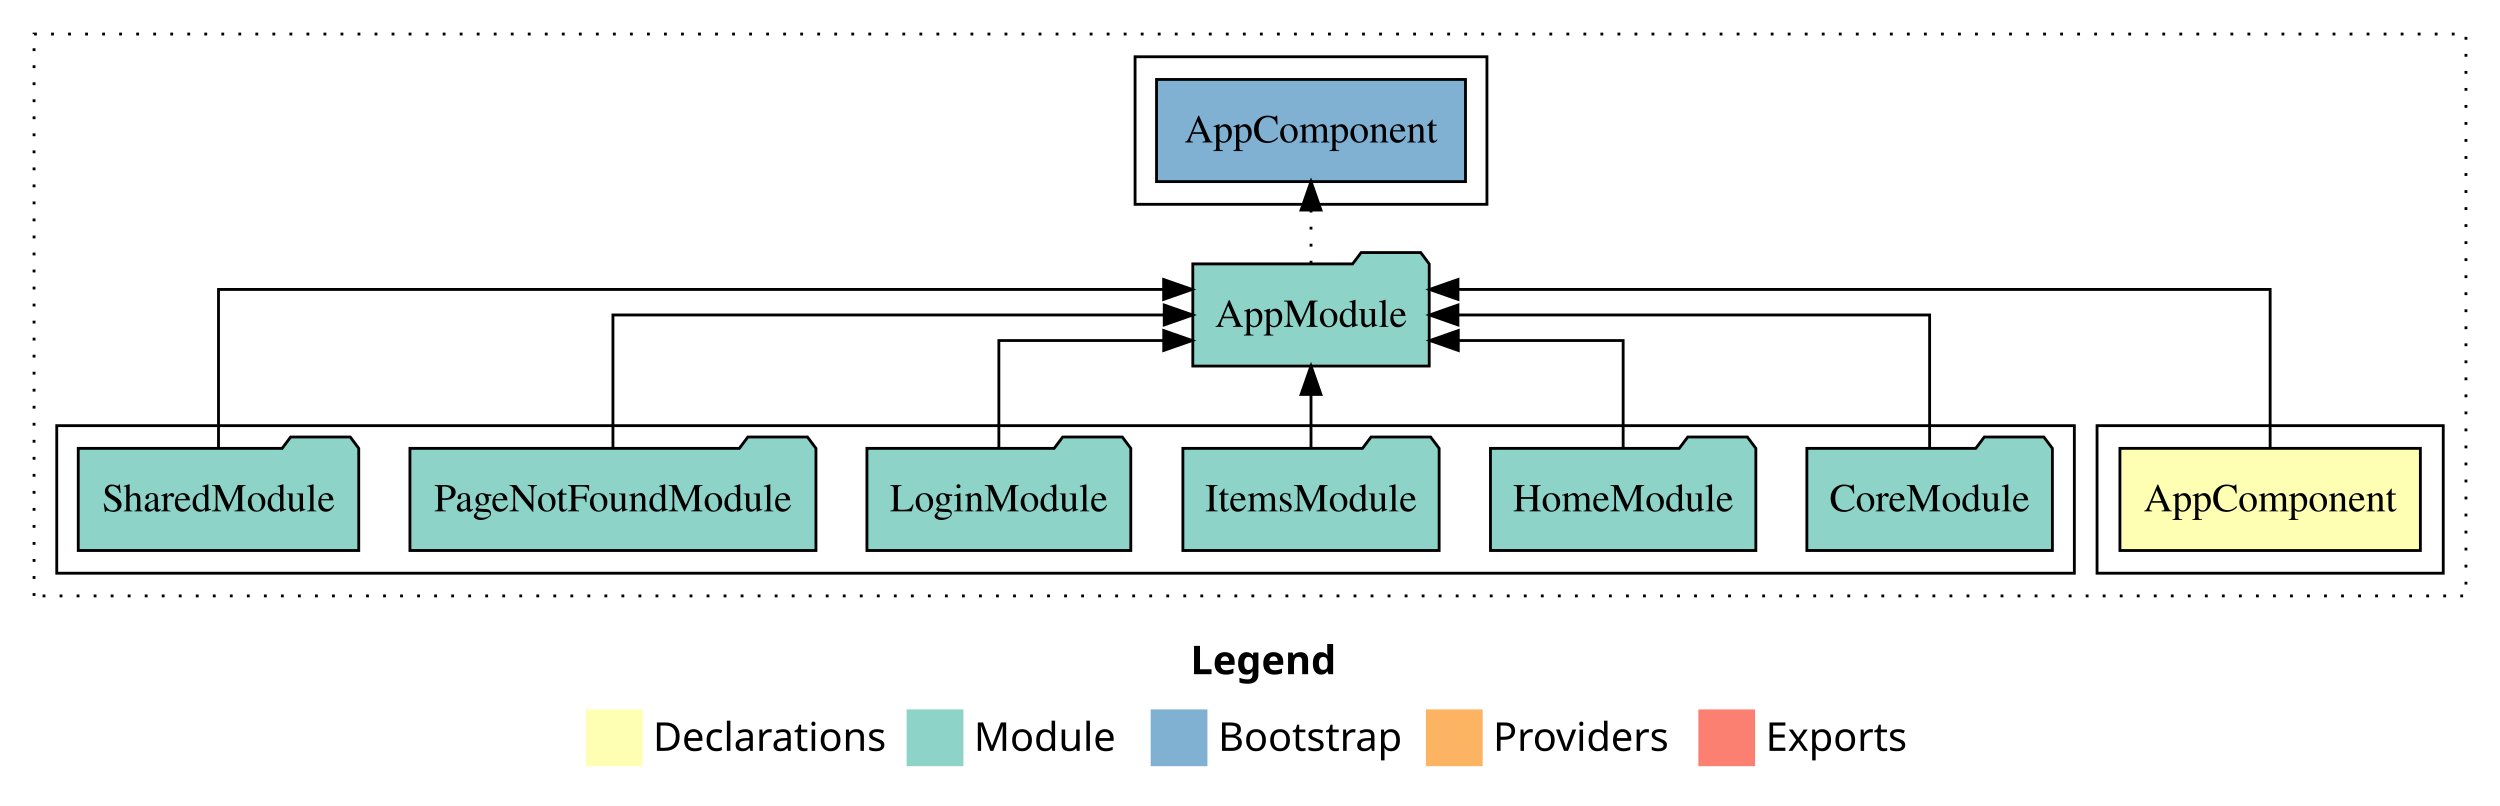
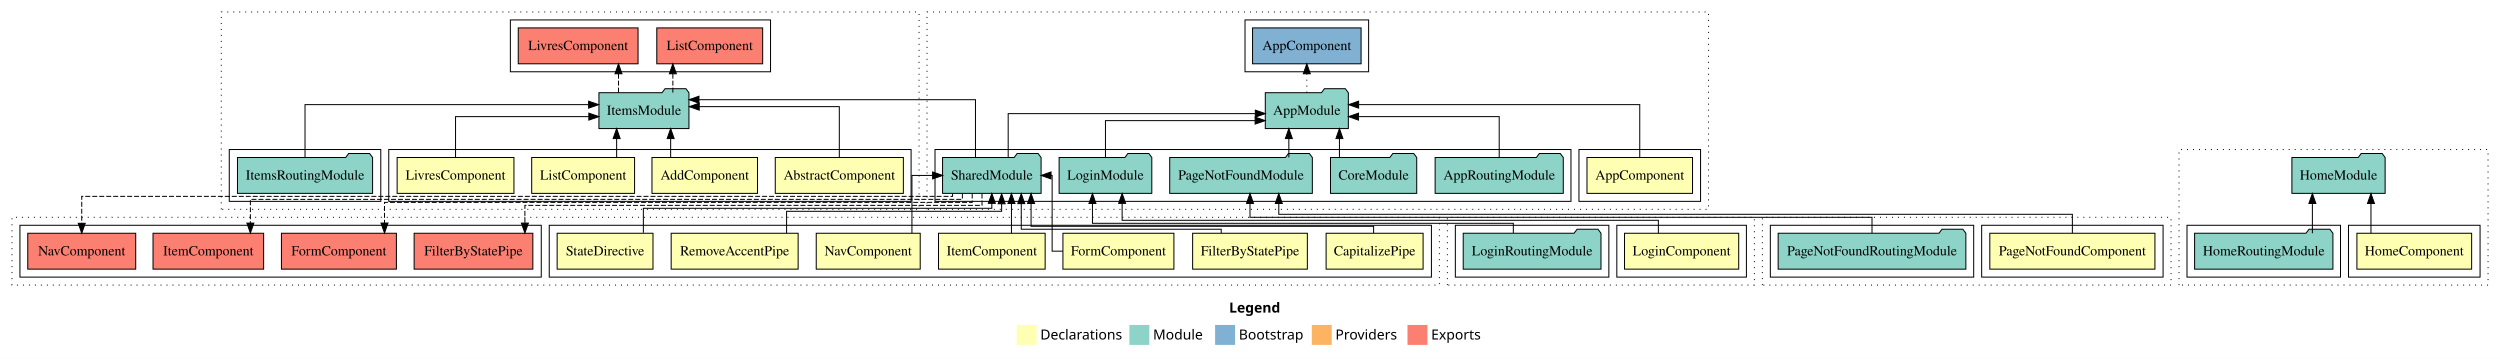
- <svg xmlns="http://www.w3.org/2000/svg" width="881pt" height="284pt" viewBox="0.00 0.00 881.00 284.00">
-   <g id="graph0" class="graph" transform="scale(1 1) rotate(0) translate(4 280)">
-     <polygon fill="#ffffff" stroke="transparent" points="-4,4 -4,-280 877,-280 877,4 -4,4" />
-     <text text-anchor="start" x="415.509" y="-42.4" font-family="sans-serif" font-weight="bold" font-size="14.00" fill="#000000">Legend</text>
-     <polygon fill="#ffffb3" stroke="transparent" points="202.5,-10 202.5,-30 222.5,-30 222.5,-10 202.5,-10" />
-     <text text-anchor="start" x="226.129" y="-15.4" font-family="sans-serif" font-size="14.00" fill="#000000">  Declarations</text>
-     <polygon fill="#8dd3c7" stroke="transparent" points="315.5,-10 315.5,-30 335.5,-30 335.5,-10 315.5,-10" />
-     <text text-anchor="start" x="339.225" y="-15.4" font-family="sans-serif" font-size="14.00" fill="#000000">  Module</text>
-     <polygon fill="#80b1d3" stroke="transparent" points="401.5,-10 401.5,-30 421.5,-30 421.5,-10 401.5,-10" />
-     <text text-anchor="start" x="425.281" y="-15.4" font-family="sans-serif" font-size="14.00" fill="#000000">  Bootstrap</text>
-     <polygon fill="#fdb462" stroke="transparent" points="498.5,-10 498.5,-30 518.5,-30 518.5,-10 498.5,-10" />
-     <text text-anchor="start" x="522.173" y="-15.4" font-family="sans-serif" font-size="14.00" fill="#000000">  Providers</text>
-     <polygon fill="#fb8072" stroke="transparent" points="594.5,-10 594.5,-30 614.5,-30 614.5,-10 594.5,-10" />
-     <text text-anchor="start" x="618.226" y="-15.4" font-family="sans-serif" font-size="14.00" fill="#000000">  Exports</text>
+ <svg xmlns="http://www.w3.org/2000/svg" width="2508pt" height="360pt" viewBox="0.00 0.00 2508.00 360.00">
+   <g id="graph0" class="graph" transform="scale(1 1) rotate(0) translate(4 356)">
+     <polygon fill="#ffffff" stroke="transparent" points="-4,4 -4,-356 2504,-356 2504,4 -4,4" />
+     <text text-anchor="start" x="1229.009" y="-42.4" font-family="sans-serif" font-weight="bold" font-size="14.00" fill="#000000">Legend</text>
+     <polygon fill="#ffffb3" stroke="transparent" points="1016,-10 1016,-30 1036,-30 1036,-10 1016,-10" />
+     <text text-anchor="start" x="1039.629" y="-15.4" font-family="sans-serif" font-size="14.00" fill="#000000">  Declarations</text>
+     <polygon fill="#8dd3c7" stroke="transparent" points="1129,-10 1129,-30 1149,-30 1149,-10 1129,-10" />
+     <text text-anchor="start" x="1152.725" y="-15.4" font-family="sans-serif" font-size="14.00" fill="#000000">  Module</text>
+     <polygon fill="#80b1d3" stroke="transparent" points="1215,-10 1215,-30 1235,-30 1235,-10 1215,-10" />
+     <text text-anchor="start" x="1238.781" y="-15.4" font-family="sans-serif" font-size="14.00" fill="#000000">  Bootstrap</text>
+     <polygon fill="#fdb462" stroke="transparent" points="1312,-10 1312,-30 1332,-30 1332,-10 1312,-10" />
+     <text text-anchor="start" x="1335.673" y="-15.4" font-family="sans-serif" font-size="14.00" fill="#000000">  Providers</text>
+     <polygon fill="#fb8072" stroke="transparent" points="1408,-10 1408,-30 1428,-30 1428,-10 1408,-10" />
+     <text text-anchor="start" x="1431.726" y="-15.4" font-family="sans-serif" font-size="14.00" fill="#000000">  Exports</text>
    <g id="clust1" class="cluster">
-       <polygon fill="none" stroke="#000000" stroke-dasharray="1,5" points="8,-70 8,-268 865,-268 865,-70 8,-70" />
+       <polygon fill="none" stroke="#000000" stroke-dasharray="1,5" points="926,-146 926,-344 1710,-344 1710,-146 926,-146" />
    </g>
    <g id="clust2" class="cluster">
-       <polygon fill="none" stroke="#000000" points="735,-78 735,-130 857,-130 857,-78 735,-78" />
+       <polygon fill="none" stroke="#000000" points="1580,-154 1580,-206 1702,-206 1702,-154 1580,-154" />
    </g>
    <g id="clust4" class="cluster">
-       <polygon fill="none" stroke="#000000" points="16,-78 16,-130 727,-130 727,-78 16,-78" />
+       <polygon fill="none" stroke="#000000" points="934,-154 934,-206 1572,-206 1572,-154 934,-154" />
    </g>
    <g id="clust6" class="cluster">
-       <polygon fill="none" stroke="#000000" points="396,-208 396,-260 520,-260 520,-208 396,-208" />
+       <polygon fill="none" stroke="#000000" points="1245,-284 1245,-336 1369,-336 1369,-284 1245,-284" />
+     </g>
+     <g id="clust20" class="cluster">
+       <polygon fill="none" stroke="#000000" stroke-dasharray="1,5" points="2182,-70 2182,-206 2492,-206 2492,-70 2182,-70" />
+     </g>
+     <g id="clust21" class="cluster">
+       <polygon fill="none" stroke="#000000" points="2352,-78 2352,-130 2484,-130 2484,-78 2352,-78" />
+     </g>
+     <g id="clust23" class="cluster">
+       <polygon fill="none" stroke="#000000" points="2190,-78 2190,-130 2344,-130 2344,-78 2190,-78" />
+     </g>
+     <g id="clust33" class="cluster">
+       <polygon fill="none" stroke="#000000" stroke-dasharray="1,5" points="218,-146 218,-344 918,-344 918,-146 218,-146" />
+     </g>
+     <g id="clust34" class="cluster">
+       <polygon fill="none" stroke="#000000" points="386,-154 386,-206 910,-206 910,-154 386,-154" />
+     </g>
+     <g id="clust39" class="cluster">
+       <polygon fill="none" stroke="#000000" points="226,-154 226,-206 378,-206 378,-154 226,-154" />
+     </g>
+     <g id="clust40" class="cluster">
+       <polygon fill="none" stroke="#000000" points="508,-284 508,-336 769,-336 769,-284 508,-284" />
+     </g>
+     <g id="clust49" class="cluster">
+       <polygon fill="none" stroke="#000000" stroke-dasharray="1,5" points="1448,-70 1448,-138 1756,-138 1756,-70 1448,-70" />
+     </g>
+     <g id="clust50" class="cluster">
+       <polygon fill="none" stroke="#000000" points="1618,-78 1618,-130 1748,-130 1748,-78 1618,-78" />
+     </g>
+     <g id="clust52" class="cluster">
+       <polygon fill="none" stroke="#000000" points="1456,-78 1456,-130 1610,-130 1610,-78 1456,-78" />
+     </g>
+     <g id="clust62" class="cluster">
+       <polygon fill="none" stroke="#000000" stroke-dasharray="1,5" points="1764,-70 1764,-138 2174,-138 2174,-70 1764,-70" />
+     </g>
+     <g id="clust63" class="cluster">
+       <polygon fill="none" stroke="#000000" points="1984,-78 1984,-130 2166,-130 2166,-78 1984,-78" />
+     </g>
+     <g id="clust65" class="cluster">
+       <polygon fill="none" stroke="#000000" points="1772,-78 1772,-130 1976,-130 1976,-78 1772,-78" />
+     </g>
+     <g id="clust75" class="cluster">
+       <polygon fill="none" stroke="#000000" stroke-dasharray="1,5" points="8,-70 8,-138 1440,-138 1440,-70 8,-70" />
+     </g>
+     <g id="clust76" class="cluster">
+       <polygon fill="none" stroke="#000000" points="547,-78 547,-130 1432,-130 1432,-78 547,-78" />
+     </g>
+     <g id="clust85" class="cluster">
+       <polygon fill="none" stroke="#000000" points="16,-78 16,-130 539,-130 539,-78 16,-78" />
    </g>
    <g id="node1" class="node">
-       <polygon fill="#ffffb3" stroke="#000000" points="848.94,-122 743.06,-122 743.06,-86 848.94,-86 848.94,-122" />
-       <text text-anchor="middle" x="796" y="-99.8" font-family="Times,serif" font-size="14.00" fill="#000000">AppComponent</text>
+       <polygon fill="#ffffb3" stroke="#000000" points="1693.94,-198 1588.06,-198 1588.06,-162 1693.94,-162 1693.94,-198" />
+       <text text-anchor="middle" x="1641" y="-175.8" font-family="Times,serif" font-size="14.00" fill="#000000">AppComponent</text>
    </g>
    <g id="node2" class="node">
-       <polygon fill="#8dd3c7" stroke="#000000" points="499.657,-187 496.657,-191 475.657,-191 472.657,-187 416.343,-187 416.343,-151 499.657,-151 499.657,-187" />
-       <text text-anchor="middle" x="458" y="-164.8" font-family="Times,serif" font-size="14.00" fill="#000000">AppModule</text>
+       <polygon fill="#8dd3c7" stroke="#000000" points="1348.657,-263 1345.657,-267 1324.657,-267 1321.657,-263 1265.343,-263 1265.343,-227 1348.657,-227 1348.657,-263" />
+       <text text-anchor="middle" x="1307" y="-240.8" font-family="Times,serif" font-size="14.00" fill="#000000">AppModule</text>
    </g>
    <g id="edge1" class="edge">
-       <path fill="none" stroke="#000000" d="M796,-122.292C796,-144.206 796,-178 796,-178 796,-178 509.784,-178 509.784,-178" />
-       <polygon fill="#000000" stroke="#000000" points="509.784,-174.5 499.784,-178 509.784,-181.5 509.784,-174.5" />
+       <path fill="none" stroke="#000000" d="M1641,-198.284C1641,-219.321 1641,-251 1641,-251 1641,-251 1358.963,-251 1358.963,-251" />
+       <polygon fill="#000000" stroke="#000000" points="1358.963,-247.5 1348.963,-251 1358.963,-254.5 1358.963,-247.5" />
+     </g>
+     <g id="node8" class="node">
+       <polygon fill="#80b1d3" stroke="#000000" points="1361.439,-328 1252.561,-328 1252.561,-292 1361.439,-292 1361.439,-328" />
+       <text text-anchor="middle" x="1307" y="-305.8" font-family="Times,serif" font-size="14.00" fill="#000000">AppComponent </text>
+     </g>
+     <g id="edge7" class="edge">
+       <path fill="none" stroke="#000000" stroke-dasharray="1,5" d="M1307,-263.106C1307,-263.106 1307,-281.991 1307,-281.991" />
+       <polygon fill="#000000" stroke="#000000" points="1303.5,-281.991 1307,-291.991 1310.5,-281.991 1303.5,-281.991" />
+     </g>
+     <g id="node3" class="node">
+       <polygon fill="#8dd3c7" stroke="#000000" points="1564.274,-198 1561.274,-202 1540.274,-202 1537.274,-198 1435.726,-198 1435.726,-162 1564.274,-162 1564.274,-198" />
+       <text text-anchor="middle" x="1500" y="-175.8" font-family="Times,serif" font-size="14.00" fill="#000000">AppRoutingModule</text>
+     </g>
+     <g id="edge2" class="edge">
+       <path fill="none" stroke="#000000" d="M1500,-198.023C1500,-215.373 1500,-239 1500,-239 1500,-239 1358.878,-239 1358.878,-239" />
+       <polygon fill="#000000" stroke="#000000" points="1358.878,-235.5 1348.878,-239 1358.878,-242.5 1358.878,-235.5" />
+     </g>
+     <g id="node4" class="node">
+       <polygon fill="#8dd3c7" stroke="#000000" points="1417.262,-198 1414.262,-202 1393.262,-202 1390.262,-198 1330.738,-198 1330.738,-162 1417.262,-162 1417.262,-198" />
+       <text text-anchor="middle" x="1374" y="-175.8" font-family="Times,serif" font-size="14.00" fill="#000000">CoreModule</text>
+     </g>
+     <g id="edge3" class="edge">
+       <path fill="none" stroke="#000000" d="M1339.724,-198.106C1339.724,-198.106 1339.724,-216.991 1339.724,-216.991" />
+       <polygon fill="#000000" stroke="#000000" points="1336.224,-216.991 1339.724,-226.991 1343.224,-216.991 1336.224,-216.991" />
+     </g>
+     <g id="node5" class="node">
+       <polygon fill="#8dd3c7" stroke="#000000" points="1151.493,-198 1148.493,-202 1127.493,-202 1124.493,-198 1058.507,-198 1058.507,-162 1151.493,-162 1151.493,-198" />
+       <text text-anchor="middle" x="1105" y="-175.8" font-family="Times,serif" font-size="14.00" fill="#000000">LoginModule</text>
+     </g>
+     <g id="edge4" class="edge">
+       <path fill="none" stroke="#000000" d="M1105,-198.009C1105,-214.049 1105,-235 1105,-235 1105,-235 1255.146,-235 1255.146,-235" />
+       <polygon fill="#000000" stroke="#000000" points="1255.146,-238.5 1265.146,-235 1255.145,-231.5 1255.146,-238.5" />
+     </g>
+     <g id="node6" class="node">
+       <polygon fill="#8dd3c7" stroke="#000000" points="1312.542,-198 1309.542,-202 1288.542,-202 1285.542,-198 1169.458,-198 1169.458,-162 1312.542,-162 1312.542,-198" />
+       <text text-anchor="middle" x="1241" y="-175.8" font-family="Times,serif" font-size="14.00" fill="#000000">PageNotFoundModule</text>
+     </g>
+     <g id="edge5" class="edge">
+       <path fill="none" stroke="#000000" d="M1288.971,-198.106C1288.971,-198.106 1288.971,-216.991 1288.971,-216.991" />
+       <polygon fill="#000000" stroke="#000000" points="1285.471,-216.991 1288.971,-226.991 1292.471,-216.991 1285.471,-216.991" />
+     </g>
+     <g id="node7" class="node">
+       <polygon fill="#8dd3c7" stroke="#000000" points="1040.423,-198 1037.423,-202 1016.423,-202 1013.423,-198 941.577,-198 941.577,-162 1040.423,-162 1040.423,-198" />
+       <text text-anchor="middle" x="991" y="-175.8" font-family="Times,serif" font-size="14.00" fill="#000000">SharedModule</text>
+     </g>
+     <g id="edge6" class="edge">
+       <path fill="none" stroke="#000000" d="M1007.404,-198.267C1007.404,-216.555 1007.404,-242 1007.404,-242 1007.404,-242 1255.342,-242 1255.342,-242" />
+       <polygon fill="#000000" stroke="#000000" points="1255.342,-245.5 1265.342,-242 1255.342,-238.5 1255.342,-245.5" />
+     </g>
+     <g id="node16" class="node">
+       <polygon fill="#8dd3c7" stroke="#000000" points="687.152,-263 684.152,-267 663.152,-267 660.152,-263 596.848,-263 596.848,-227 687.152,-227 687.152,-263" />
+       <text text-anchor="middle" x="642" y="-240.8" font-family="Times,serif" font-size="14.00" fill="#000000">ItemsModule</text>
+     </g>
+     <g id="edge15" class="edge">
+       <path fill="none" stroke="#000000" d="M974.596,-198.011C974.596,-220.485 974.596,-256 974.596,-256 974.596,-256 697.202,-256 697.202,-256" />
+       <polygon fill="#000000" stroke="#000000" points="697.202,-252.5 687.202,-256 697.202,-259.5 697.202,-252.5" />
+     </g>
+     <g id="node31" class="node">
+       <polygon fill="#fb8072" stroke="#000000" points="530.547,-122 411.453,-122 411.453,-86 530.547,-86 530.547,-122" />
+       <text text-anchor="middle" x="471" y="-99.8" font-family="Times,serif" font-size="14.00" fill="#000000">FilterByStatePipe </text>
+     </g>
+     <g id="edge29" class="edge">
+       <path fill="none" stroke="#000000" stroke-dasharray="5,2" d="M981.158,-161.857C981.158,-155.539 981.158,-150 981.158,-150 981.158,-150 522.573,-150 522.573,-150 522.573,-150 522.573,-132.18 522.573,-132.18" />
+       <polygon fill="#000000" stroke="#000000" points="526.073,-132.18 522.573,-122.18 519.073,-132.18 526.073,-132.18" />
+     </g>
+     <g id="node32" class="node">
+       <polygon fill="#fb8072" stroke="#000000" points="393.666,-122 278.334,-122 278.334,-86 393.666,-86 393.666,-122" />
+       <text text-anchor="middle" x="336" y="-99.8" font-family="Times,serif" font-size="14.00" fill="#000000">FormComponent </text>
+     </g>
+     <g id="edge30" class="edge">
+       <path fill="none" stroke="#000000" stroke-dasharray="5,2" d="M971.316,-161.841C971.316,-156.957 971.316,-153 971.316,-153 971.316,-153 381.734,-153 381.734,-153 381.734,-153 381.734,-132.246 381.734,-132.246" />
+       <polygon fill="#000000" stroke="#000000" points="385.234,-132.246 381.734,-122.246 378.234,-132.246 385.234,-132.246" />
+     </g>
+     <g id="node33" class="node">
+       <polygon fill="#fb8072" stroke="#000000" points="260.49,-122 149.51,-122 149.51,-86 260.49,-86 260.49,-122" />
+       <text text-anchor="middle" x="205" y="-99.8" font-family="Times,serif" font-size="14.00" fill="#000000">ItemComponent </text>
+     </g>
+     <g id="edge31" class="edge">
+       <path fill="none" stroke="#000000" stroke-dasharray="5,2" d="M961.473,-161.81C961.473,-158.462 961.473,-156 961.473,-156 961.473,-156 247.18,-156 247.18,-156 247.18,-156 247.18,-132.187 247.18,-132.187" />
+       <polygon fill="#000000" stroke="#000000" points="250.68,-132.187 247.18,-122.187 243.68,-132.187 250.68,-132.187" />
+     </g>
+     <g id="node34" class="node">
+       <polygon fill="#fb8072" stroke="#000000" points="132.154,-122 23.846,-122 23.846,-86 132.154,-86 132.154,-122" />
+       <text text-anchor="middle" x="78" y="-99.8" font-family="Times,serif" font-size="14.00" fill="#000000">NavComponent </text>
+     </g>
+     <g id="edge32" class="edge">
+       <path fill="none" stroke="#000000" stroke-dasharray="5,2" d="M951.631,-161.92C951.631,-160.154 951.631,-159 951.631,-159 951.631,-159 78,-159 78,-159 78,-159 78,-132.009 78,-132.009" />
+       <polygon fill="#000000" stroke="#000000" points="81.5,-132.009 78,-122.009 74.5,-132.009 81.5,-132.009" />
    </g>
    <g id="node9" class="node">
-       <polygon fill="#80b1d3" stroke="#000000" points="512.439,-252 403.561,-252 403.561,-216 512.439,-216 512.439,-252" />
-       <text text-anchor="middle" x="458" y="-229.8" font-family="Times,serif" font-size="14.00" fill="#000000">AppComponent </text>
+       <polygon fill="#ffffb3" stroke="#000000" points="2475.545,-122 2360.455,-122 2360.455,-86 2475.545,-86 2475.545,-122" />
+       <text text-anchor="middle" x="2418" y="-99.8" font-family="Times,serif" font-size="14.00" fill="#000000">HomeComponent</text>
+     </g>
+     <g id="node10" class="node">
+       <polygon fill="#8dd3c7" stroke="#000000" points="2388.762,-198 2385.762,-202 2364.762,-202 2361.762,-198 2295.238,-198 2295.238,-162 2388.762,-162 2388.762,-198" />
+       <text text-anchor="middle" x="2342" y="-175.8" font-family="Times,serif" font-size="14.00" fill="#000000">HomeModule</text>
    </g>
    <g id="edge8" class="edge">
-       <path fill="none" stroke="#000000" stroke-dasharray="1,5" d="M458,-187.106C458,-187.106 458,-205.991 458,-205.991" />
-       <polygon fill="#000000" stroke="#000000" points="454.5,-205.991 458,-215.991 461.5,-205.991 454.5,-205.991" />
-     </g>
-     <g id="node3" class="node">
-       <polygon fill="#8dd3c7" stroke="#000000" points="719.262,-122 716.262,-126 695.262,-126 692.262,-122 632.738,-122 632.738,-86 719.262,-86 719.262,-122" />
-       <text text-anchor="middle" x="676" y="-99.8" font-family="Times,serif" font-size="14.00" fill="#000000">CoreModule</text>
-     </g>
-     <g id="edge2" class="edge">
-       <path fill="none" stroke="#000000" d="M676,-122.106C676,-141.339 676,-169 676,-169 676,-169 509.775,-169 509.775,-169" />
-       <polygon fill="#000000" stroke="#000000" points="509.775,-165.5 499.775,-169 509.775,-172.5 509.775,-165.5" />
-     </g>
-     <g id="node4" class="node">
-       <polygon fill="#8dd3c7" stroke="#000000" points="614.762,-122 611.762,-126 590.762,-126 587.762,-122 521.238,-122 521.238,-86 614.762,-86 614.762,-122" />
-       <text text-anchor="middle" x="568" y="-99.8" font-family="Times,serif" font-size="14.00" fill="#000000">HomeModule</text>
-     </g>
-     <g id="edge3" class="edge">
-       <path fill="none" stroke="#000000" d="M568,-122.027C568,-138.398 568,-160 568,-160 568,-160 509.9,-160 509.9,-160" />
-       <polygon fill="#000000" stroke="#000000" points="509.9,-156.5 499.9,-160 509.9,-163.5 509.9,-156.5" />
-     </g>
-     <g id="node5" class="node">
-       <polygon fill="#8dd3c7" stroke="#000000" points="503.151,-122 500.151,-126 479.151,-126 476.151,-122 412.849,-122 412.849,-86 503.151,-86 503.151,-122" />
-       <text text-anchor="middle" x="458" y="-99.8" font-family="Times,serif" font-size="14.00" fill="#000000">ItemsModule</text>
-     </g>
-     <g id="edge4" class="edge">
-       <path fill="none" stroke="#000000" d="M458,-122.106C458,-122.106 458,-140.991 458,-140.991" />
-       <polygon fill="#000000" stroke="#000000" points="454.5,-140.991 458,-150.991 461.5,-140.991 454.5,-140.991" />
-     </g>
-     <g id="node6" class="node">
-       <polygon fill="#8dd3c7" stroke="#000000" points="394.493,-122 391.493,-126 370.493,-126 367.493,-122 301.507,-122 301.507,-86 394.493,-86 394.493,-122" />
-       <text text-anchor="middle" x="348" y="-99.8" font-family="Times,serif" font-size="14.00" fill="#000000">LoginModule</text>
-     </g>
-     <g id="edge5" class="edge">
-       <path fill="none" stroke="#000000" d="M348,-122.027C348,-138.398 348,-160 348,-160 348,-160 406.1,-160 406.1,-160" />
-       <polygon fill="#000000" stroke="#000000" points="406.1,-163.5 416.1,-160 406.1,-156.5 406.1,-163.5" />
-     </g>
-     <g id="node7" class="node">
-       <polygon fill="#8dd3c7" stroke="#000000" points="283.542,-122 280.542,-126 259.542,-126 256.542,-122 140.458,-122 140.458,-86 283.542,-86 283.542,-122" />
-       <text text-anchor="middle" x="212" y="-99.8" font-family="Times,serif" font-size="14.00" fill="#000000">PageNotFoundModule</text>
-     </g>
-     <g id="edge6" class="edge">
-       <path fill="none" stroke="#000000" d="M212,-122.106C212,-141.339 212,-169 212,-169 212,-169 406.269,-169 406.269,-169" />
-       <polygon fill="#000000" stroke="#000000" points="406.269,-172.5 416.269,-169 406.269,-165.5 406.269,-172.5" />
-     </g>
-     <g id="node8" class="node">
-       <polygon fill="#8dd3c7" stroke="#000000" points="122.423,-122 119.423,-126 98.423,-126 95.423,-122 23.577,-122 23.577,-86 122.423,-86 122.423,-122" />
-       <text text-anchor="middle" x="73" y="-99.8" font-family="Times,serif" font-size="14.00" fill="#000000">SharedModule</text>
-     </g>
-     <g id="edge7" class="edge">
-       <path fill="none" stroke="#000000" d="M73,-122.292C73,-144.206 73,-178 73,-178 73,-178 406.065,-178 406.065,-178" />
-       <polygon fill="#000000" stroke="#000000" points="406.065,-181.5 416.065,-178 406.065,-174.5 406.065,-181.5" />
+       <path fill="none" stroke="#000000" d="M2374.554,-122.011C2374.554,-122.011 2374.554,-151.855 2374.554,-151.855" />
+       <polygon fill="#000000" stroke="#000000" points="2371.054,-151.855 2374.554,-161.855 2378.054,-151.855 2371.054,-151.855" />
+     </g>
+     <g id="node11" class="node">
+       <polygon fill="#8dd3c7" stroke="#000000" points="2336.38,-122 2333.38,-126 2312.38,-126 2309.38,-122 2197.62,-122 2197.62,-86 2336.38,-86 2336.38,-122" />
+       <text text-anchor="middle" x="2267" y="-99.8" font-family="Times,serif" font-size="14.00" fill="#000000">HomeRoutingModule</text>
+     </g>
+     <g id="edge9" class="edge">
+       <path fill="none" stroke="#000000" d="M2315.78,-122.011C2315.78,-122.011 2315.78,-151.855 2315.78,-151.855" />
+       <polygon fill="#000000" stroke="#000000" points="2312.28,-151.855 2315.78,-161.855 2319.28,-151.855 2312.28,-151.855" />
+     </g>
+     <g id="node12" class="node">
+       <polygon fill="#ffffb3" stroke="#000000" points="902.255,-198 773.745,-198 773.745,-162 902.255,-162 902.255,-198" />
+       <text text-anchor="middle" x="838" y="-175.8" font-family="Times,serif" font-size="14.00" fill="#000000">AbstractComponent</text>
+     </g>
+     <g id="edge10" class="edge">
+       <path fill="none" stroke="#000000" d="M838,-198.129C838,-218.572 838,-249 838,-249 838,-249 697.459,-249 697.459,-249" />
+       <polygon fill="#000000" stroke="#000000" points="697.459,-245.5 687.459,-249 697.459,-252.5 697.459,-245.5" />
+     </g>
+     <g id="node13" class="node">
+       <polygon fill="#ffffb3" stroke="#000000" points="755.94,-198 650.06,-198 650.06,-162 755.94,-162 755.94,-198" />
+       <text text-anchor="middle" x="703" y="-175.8" font-family="Times,serif" font-size="14.00" fill="#000000">AddComponent</text>
+     </g>
+     <g id="edge11" class="edge">
+       <path fill="none" stroke="#000000" d="M668.803,-198.106C668.803,-198.106 668.803,-216.991 668.803,-216.991" />
+       <polygon fill="#000000" stroke="#000000" points="665.303,-216.991 668.803,-226.991 672.303,-216.991 665.303,-216.991" />
+     </g>
+     <g id="node14" class="node">
+       <polygon fill="#ffffb3" stroke="#000000" points="632.611,-198 529.389,-198 529.389,-162 632.611,-162 632.611,-198" />
+       <text text-anchor="middle" x="581" y="-175.8" font-family="Times,serif" font-size="14.00" fill="#000000">ListComponent</text>
+     </g>
+     <g id="edge12" class="edge">
+       <path fill="none" stroke="#000000" d="M614.615,-198.106C614.615,-198.106 614.615,-216.991 614.615,-216.991" />
+       <polygon fill="#000000" stroke="#000000" points="611.115,-216.991 614.615,-226.991 618.115,-216.991 611.115,-216.991" />
+     </g>
+     <g id="node15" class="node">
+       <polygon fill="#ffffb3" stroke="#000000" points="511.595,-198 394.405,-198 394.405,-162 511.595,-162 511.595,-198" />
+       <text text-anchor="middle" x="453" y="-175.8" font-family="Times,serif" font-size="14.00" fill="#000000">LivresComponent</text>
+     </g>
+     <g id="edge13" class="edge">
+       <path fill="none" stroke="#000000" d="M453,-198.023C453,-215.373 453,-239 453,-239 453,-239 586.73,-239 586.73,-239" />
+       <polygon fill="#000000" stroke="#000000" points="586.73,-242.5 596.73,-239 586.73,-235.5 586.73,-242.5" />
+     </g>
+     <g id="node18" class="node">
+       <polygon fill="#fb8072" stroke="#000000" points="761.111,-328 654.889,-328 654.889,-292 761.111,-292 761.111,-328" />
+       <text text-anchor="middle" x="708" y="-305.8" font-family="Times,serif" font-size="14.00" fill="#000000">ListComponent </text>
+     </g>
+     <g id="edge16" class="edge">
+       <path fill="none" stroke="#000000" stroke-dasharray="5,2" d="M671.01,-263.106C671.01,-263.106 671.01,-281.991 671.01,-281.991" />
+       <polygon fill="#000000" stroke="#000000" points="667.51,-281.991 671.01,-291.991 674.51,-281.991 667.51,-281.991" />
+     </g>
+     <g id="node19" class="node">
+       <polygon fill="#fb8072" stroke="#000000" points="636.096,-328 515.904,-328 515.904,-292 636.096,-292 636.096,-328" />
+       <text text-anchor="middle" x="576" y="-305.8" font-family="Times,serif" font-size="14.00" fill="#000000">LivresComponent </text>
+     </g>
+     <g id="edge17" class="edge">
+       <path fill="none" stroke="#000000" stroke-dasharray="5,2" d="M616.486,-263.106C616.486,-263.106 616.486,-281.991 616.486,-281.991" />
+       <polygon fill="#000000" stroke="#000000" points="612.986,-281.991 616.486,-291.991 619.986,-281.991 612.986,-281.991" />
+     </g>
+     <g id="node17" class="node">
+       <polygon fill="#8dd3c7" stroke="#000000" points="369.769,-198 366.769,-202 345.769,-202 342.769,-198 234.231,-198 234.231,-162 369.769,-162 369.769,-198" />
+       <text text-anchor="middle" x="302" y="-175.8" font-family="Times,serif" font-size="14.00" fill="#000000">ItemsRoutingModule</text>
+     </g>
+     <g id="edge14" class="edge">
+       <path fill="none" stroke="#000000" d="M302,-198.284C302,-219.321 302,-251 302,-251 302,-251 586.499,-251 586.499,-251" />
+       <polygon fill="#000000" stroke="#000000" points="586.499,-254.5 596.499,-251 586.499,-247.5 586.499,-254.5" />
+     </g>
+     <g id="node20" class="node">
+       <polygon fill="#ffffb3" stroke="#000000" points="1740.276,-122 1625.724,-122 1625.724,-86 1740.276,-86 1740.276,-122" />
+       <text text-anchor="middle" x="1683" y="-99.8" font-family="Times,serif" font-size="14.00" fill="#000000">LoginComponent</text>
+     </g>
+     <g id="edge18" class="edge">
+       <path fill="none" stroke="#000000" d="M1659.666,-122.033C1659.666,-128.853 1659.666,-135 1659.666,-135 1659.666,-135 1121.72,-135 1121.72,-135 1121.72,-135 1121.72,-151.956 1121.72,-151.956" />
+       <polygon fill="#000000" stroke="#000000" points="1118.22,-151.956 1121.72,-161.956 1125.22,-151.956 1118.22,-151.956" />
+     </g>
+     <g id="node21" class="node">
+       <polygon fill="#8dd3c7" stroke="#000000" points="1602.111,-122 1599.111,-126 1578.111,-126 1575.111,-122 1463.889,-122 1463.889,-86 1602.111,-86 1602.111,-122" />
+       <text text-anchor="middle" x="1533" y="-99.8" font-family="Times,serif" font-size="14.00" fill="#000000">LoginRoutingModule</text>
+     </g>
+     <g id="edge19" class="edge">
+       <path fill="none" stroke="#000000" d="M1514.166,-122.207C1514.166,-127.555 1514.166,-132 1514.166,-132 1514.166,-132 1091.943,-132 1091.943,-132 1091.943,-132 1091.943,-151.853 1091.943,-151.853" />
+       <polygon fill="#000000" stroke="#000000" points="1088.444,-151.853 1091.943,-161.853 1095.444,-151.853 1088.444,-151.853" />
+     </g>
+     <g id="node22" class="node">
+       <polygon fill="#ffffb3" stroke="#000000" points="2157.824,-122 1992.176,-122 1992.176,-86 2157.824,-86 2157.824,-122" />
+       <text text-anchor="middle" x="2075" y="-99.8" font-family="Times,serif" font-size="14.00" fill="#000000">PageNotFoundComponent</text>
+     </g>
+     <g id="edge20" class="edge">
+       <path fill="none" stroke="#000000" d="M2075,-122.066C2075,-131.459 2075,-141 2075,-141 2075,-141 1278.887,-141 1278.887,-141 1278.887,-141 1278.887,-151.87 1278.887,-151.87" />
+       <polygon fill="#000000" stroke="#000000" points="1275.387,-151.87 1278.887,-161.87 1282.387,-151.87 1275.387,-151.87" />
+     </g>
+     <g id="node23" class="node">
+       <polygon fill="#8dd3c7" stroke="#000000" points="1968.159,-122 1965.159,-126 1944.159,-126 1941.159,-122 1779.841,-122 1779.841,-86 1968.159,-86 1968.159,-122" />
+       <text text-anchor="middle" x="1874" y="-99.8" font-family="Times,serif" font-size="14.00" fill="#000000">PageNotFoundRoutingModule</text>
+     </g>
+     <g id="edge21" class="edge">
+       <path fill="none" stroke="#000000" d="M1874,-122.194C1874,-130.278 1874,-138 1874,-138 1874,-138 1250,-138 1250,-138 1250,-138 1250,-151.945 1250,-151.945" />
+       <polygon fill="#000000" stroke="#000000" points="1246.5,-151.944 1250,-161.945 1253.5,-151.945 1246.5,-151.944" />
+     </g>
+     <g id="node24" class="node">
+       <polygon fill="#ffffb3" stroke="#000000" points="1423.646,-122 1326.354,-122 1326.354,-86 1423.646,-86 1423.646,-122" />
+       <text text-anchor="middle" x="1375" y="-99.8" font-family="Times,serif" font-size="14.00" fill="#000000">CapitalizePipe</text>
+     </g>
+     <g id="edge22" class="edge">
+       <path fill="none" stroke="#000000" d="M1374,-122.169C1374,-126.046 1374,-129 1374,-129 1374,-129 1030.369,-129 1030.369,-129 1030.369,-129 1030.369,-151.876 1030.369,-151.876" />
+       <polygon fill="#000000" stroke="#000000" points="1026.869,-151.876 1030.369,-161.876 1033.869,-151.876 1026.869,-151.876" />
+     </g>
+     <g id="node25" class="node">
+       <polygon fill="#ffffb3" stroke="#000000" points="1307.548,-122 1192.452,-122 1192.452,-86 1307.548,-86 1307.548,-122" />
+       <text text-anchor="middle" x="1250" y="-99.8" font-family="Times,serif" font-size="14.00" fill="#000000">FilterByStatePipe</text>
+     </g>
+     <g id="edge23" class="edge">
+       <path fill="none" stroke="#000000" d="M1221.113,-122.168C1221.113,-124.448 1221.113,-126 1221.113,-126 1221.113,-126 1020.527,-126 1020.527,-126 1020.527,-126 1020.527,-151.718 1020.527,-151.718" />
+       <polygon fill="#000000" stroke="#000000" points="1017.027,-151.718 1020.527,-161.718 1024.027,-151.718 1017.027,-151.718" />
+     </g>
+     <g id="node26" class="node">
+       <polygon fill="#ffffb3" stroke="#000000" points="1173.667,-122 1062.333,-122 1062.333,-86 1173.667,-86 1173.667,-122" />
+       <text text-anchor="middle" x="1118" y="-99.8" font-family="Times,serif" font-size="14.00" fill="#000000">FormComponent</text>
+     </g>
+     <g id="edge24" class="edge">
+       <path fill="none" stroke="#000000" d="M1062.184,-104C1055.786,-104 1051.499,-104 1051.499,-104 1051.499,-104 1051.499,-180 1051.499,-180 1051.499,-180 1050.389,-180 1050.389,-180" />
+       <polygon fill="#000000" stroke="#000000" points="1050.402,-176.5 1040.402,-180 1050.402,-183.5 1050.402,-176.5" />
+     </g>
+     <g id="node27" class="node">
+       <polygon fill="#ffffb3" stroke="#000000" points="1044.489,-122 937.511,-122 937.511,-86 1044.489,-86 1044.489,-122" />
+       <text text-anchor="middle" x="991" y="-99.8" font-family="Times,serif" font-size="14.00" fill="#000000">ItemComponent</text>
+     </g>
+     <g id="edge25" class="edge">
+       <path fill="none" stroke="#000000" d="M1010.684,-122.011C1010.684,-122.011 1010.684,-151.855 1010.684,-151.855" />
+       <polygon fill="#000000" stroke="#000000" points="1007.184,-151.855 1010.684,-161.855 1014.184,-151.855 1007.184,-151.855" />
+     </g>
+     <g id="node28" class="node">
+       <polygon fill="#ffffb3" stroke="#000000" points="919.154,-122 814.846,-122 814.846,-86 919.154,-86 919.154,-122" />
+       <text text-anchor="middle" x="867" y="-99.8" font-family="Times,serif" font-size="14.00" fill="#000000">NavComponent</text>
+     </g>
+     <g id="edge26" class="edge">
+       <path fill="none" stroke="#000000" d="M910.852,-122.011C910.852,-144.485 910.852,-180 910.852,-180 910.852,-180 931.61,-180 931.61,-180" />
+       <polygon fill="#000000" stroke="#000000" points="931.61,-183.5 941.61,-180 931.61,-176.5 931.61,-183.5" />
+     </g>
+     <g id="node29" class="node">
+       <polygon fill="#ffffb3" stroke="#000000" points="796.685,-122 669.315,-122 669.315,-86 796.685,-86 796.685,-122" />
+       <text text-anchor="middle" x="733" y="-99.8" font-family="Times,serif" font-size="14.00" fill="#000000">RemoveAccentPipe</text>
+     </g>
+     <g id="edge27" class="edge">
+       <path fill="none" stroke="#000000" d="M785.108,-122.127C785.108,-132.711 785.108,-144 785.108,-144 785.108,-144 1000.842,-144 1000.842,-144 1000.842,-144 1000.842,-151.578 1000.842,-151.578" />
+       <polygon fill="#000000" stroke="#000000" points="997.342,-151.578 1000.842,-161.578 1004.342,-151.578 997.342,-151.578" />
+     </g>
+     <g id="node30" class="node">
+       <polygon fill="#ffffb3" stroke="#000000" points="651.076,-122 554.924,-122 554.924,-86 651.076,-86 651.076,-122" />
+       <text text-anchor="middle" x="603" y="-99.8" font-family="Times,serif" font-size="14.00" fill="#000000">StateDirective</text>
+     </g>
+     <g id="edge28" class="edge">
+       <path fill="none" stroke="#000000" d="M641.418,-122.485C641.418,-134.14 641.418,-147 641.418,-147 641.418,-147 991,-147 991,-147 991,-147 991,-151.955 991,-151.955" />
+       <polygon fill="#000000" stroke="#000000" points="987.5,-151.955 991,-161.955 994.5,-151.955 987.5,-151.955" />
    </g>
  </g>
</svg>
